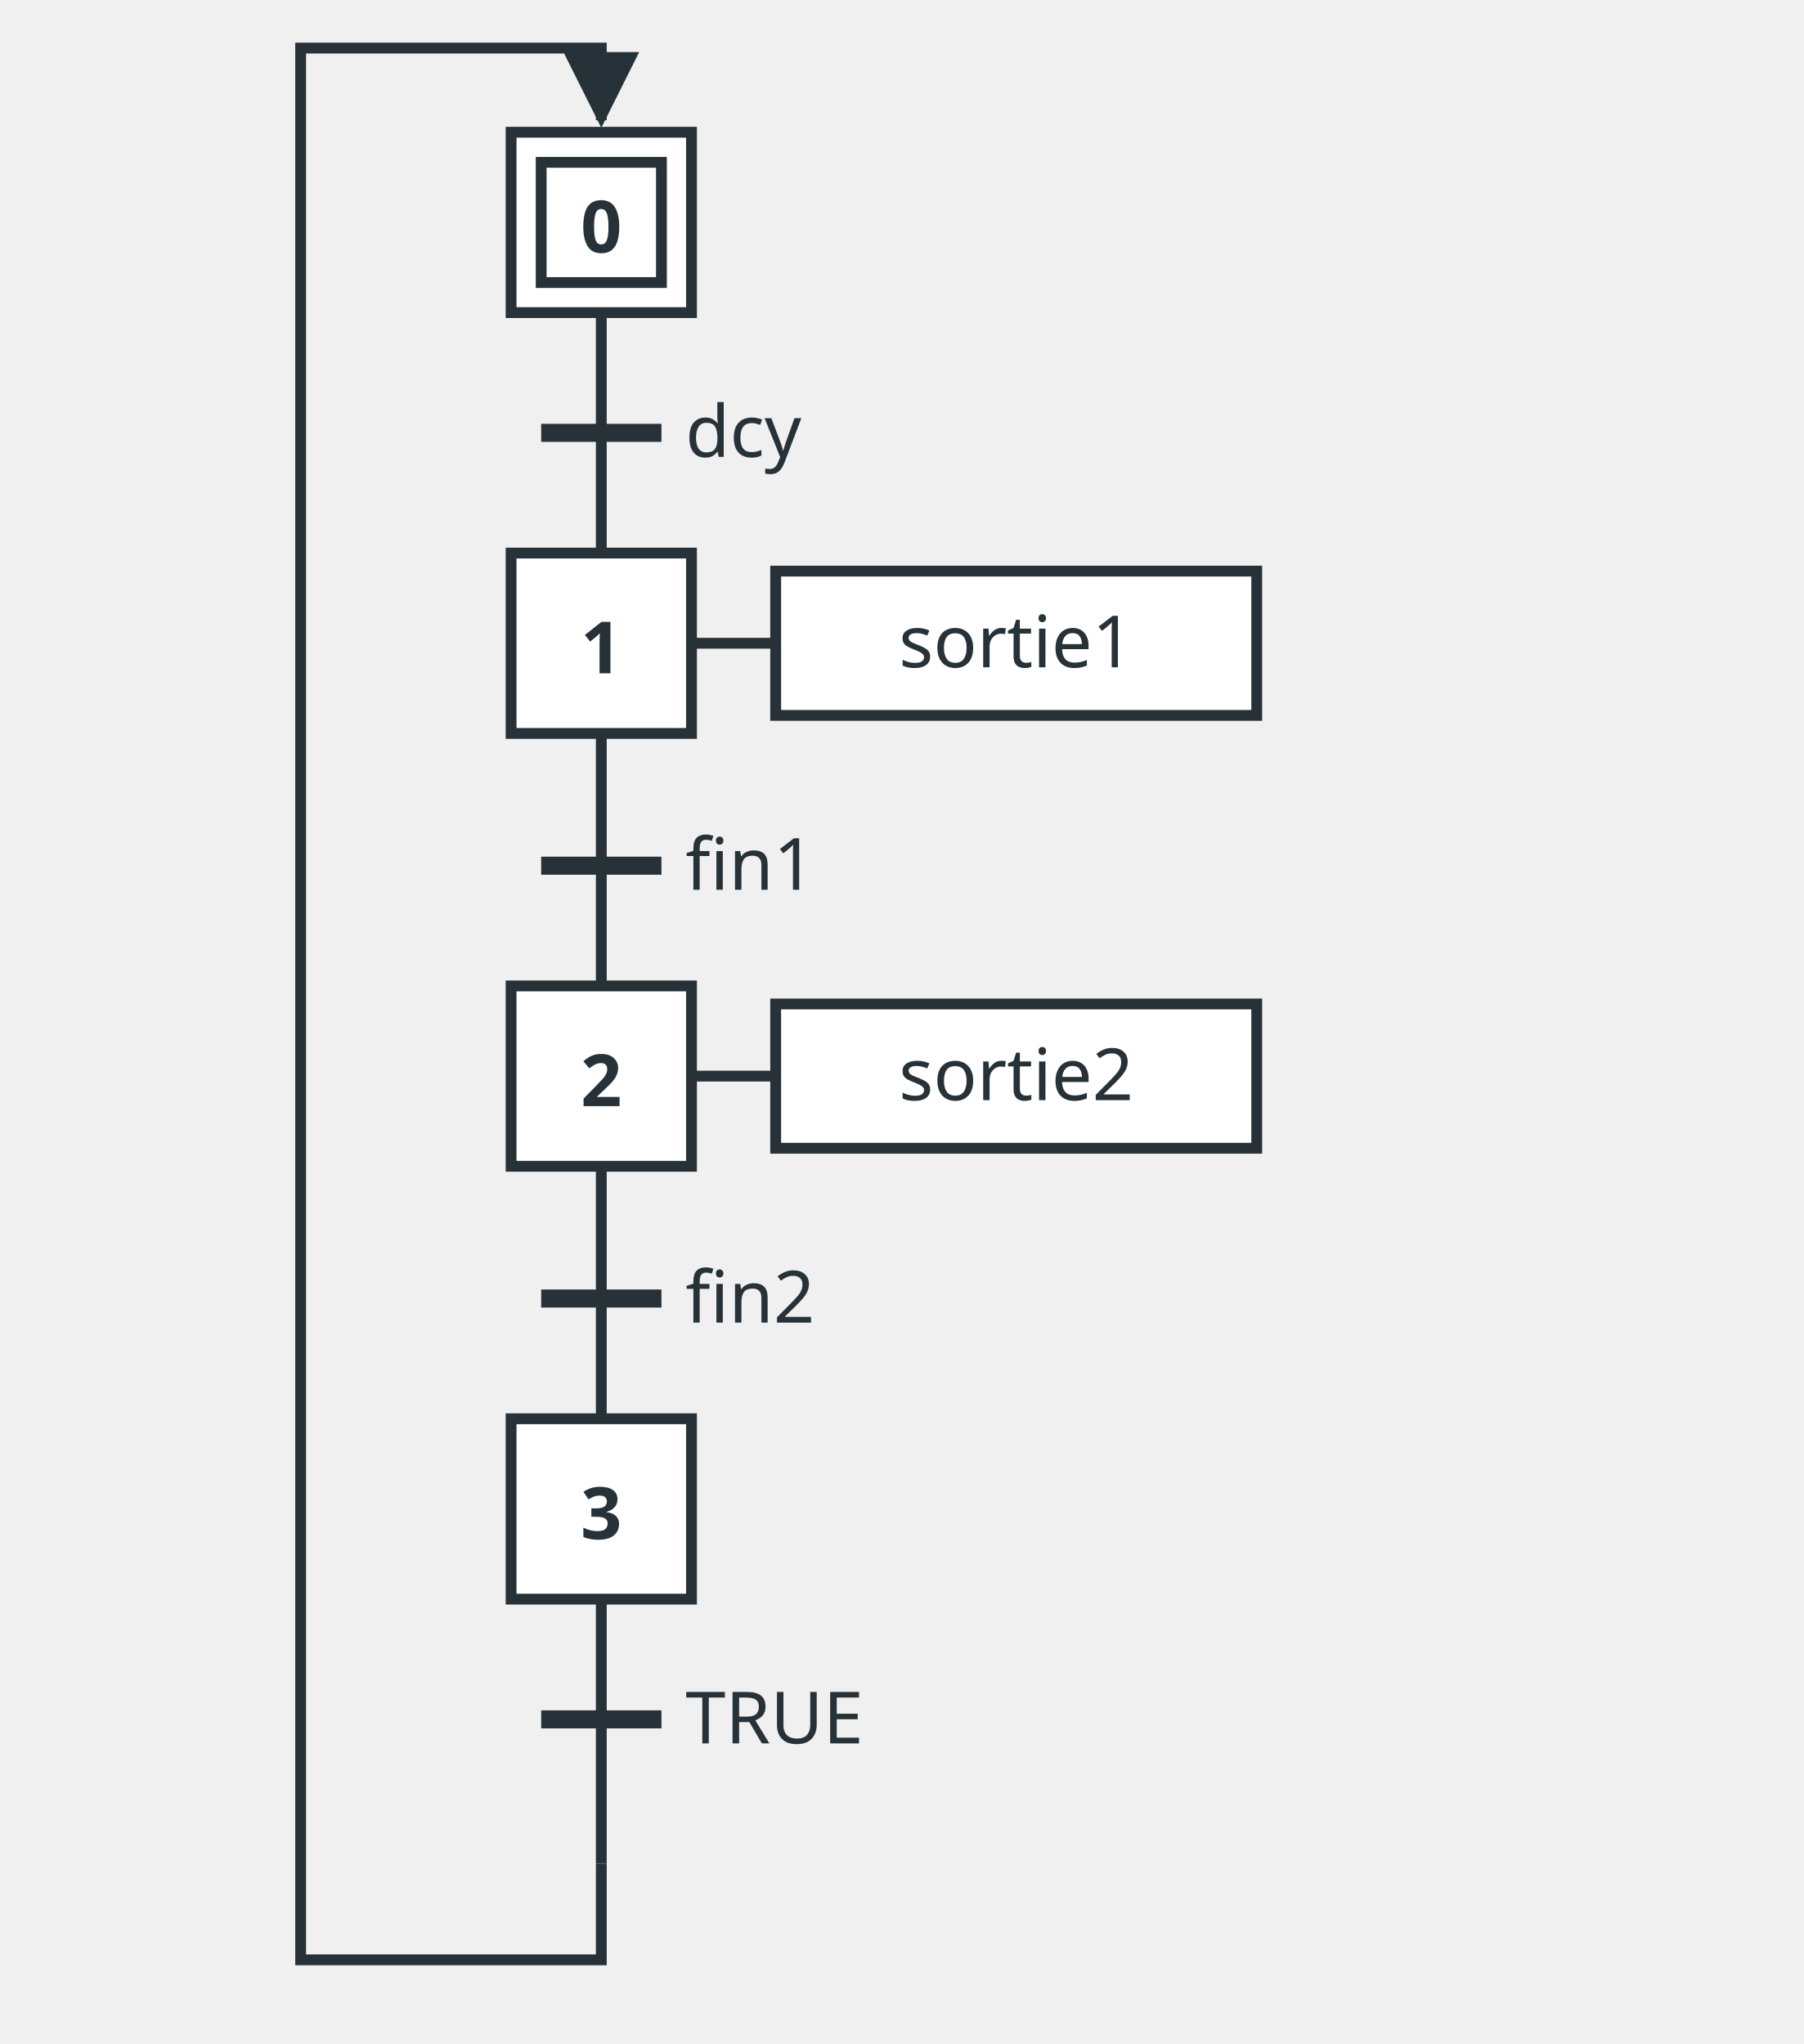
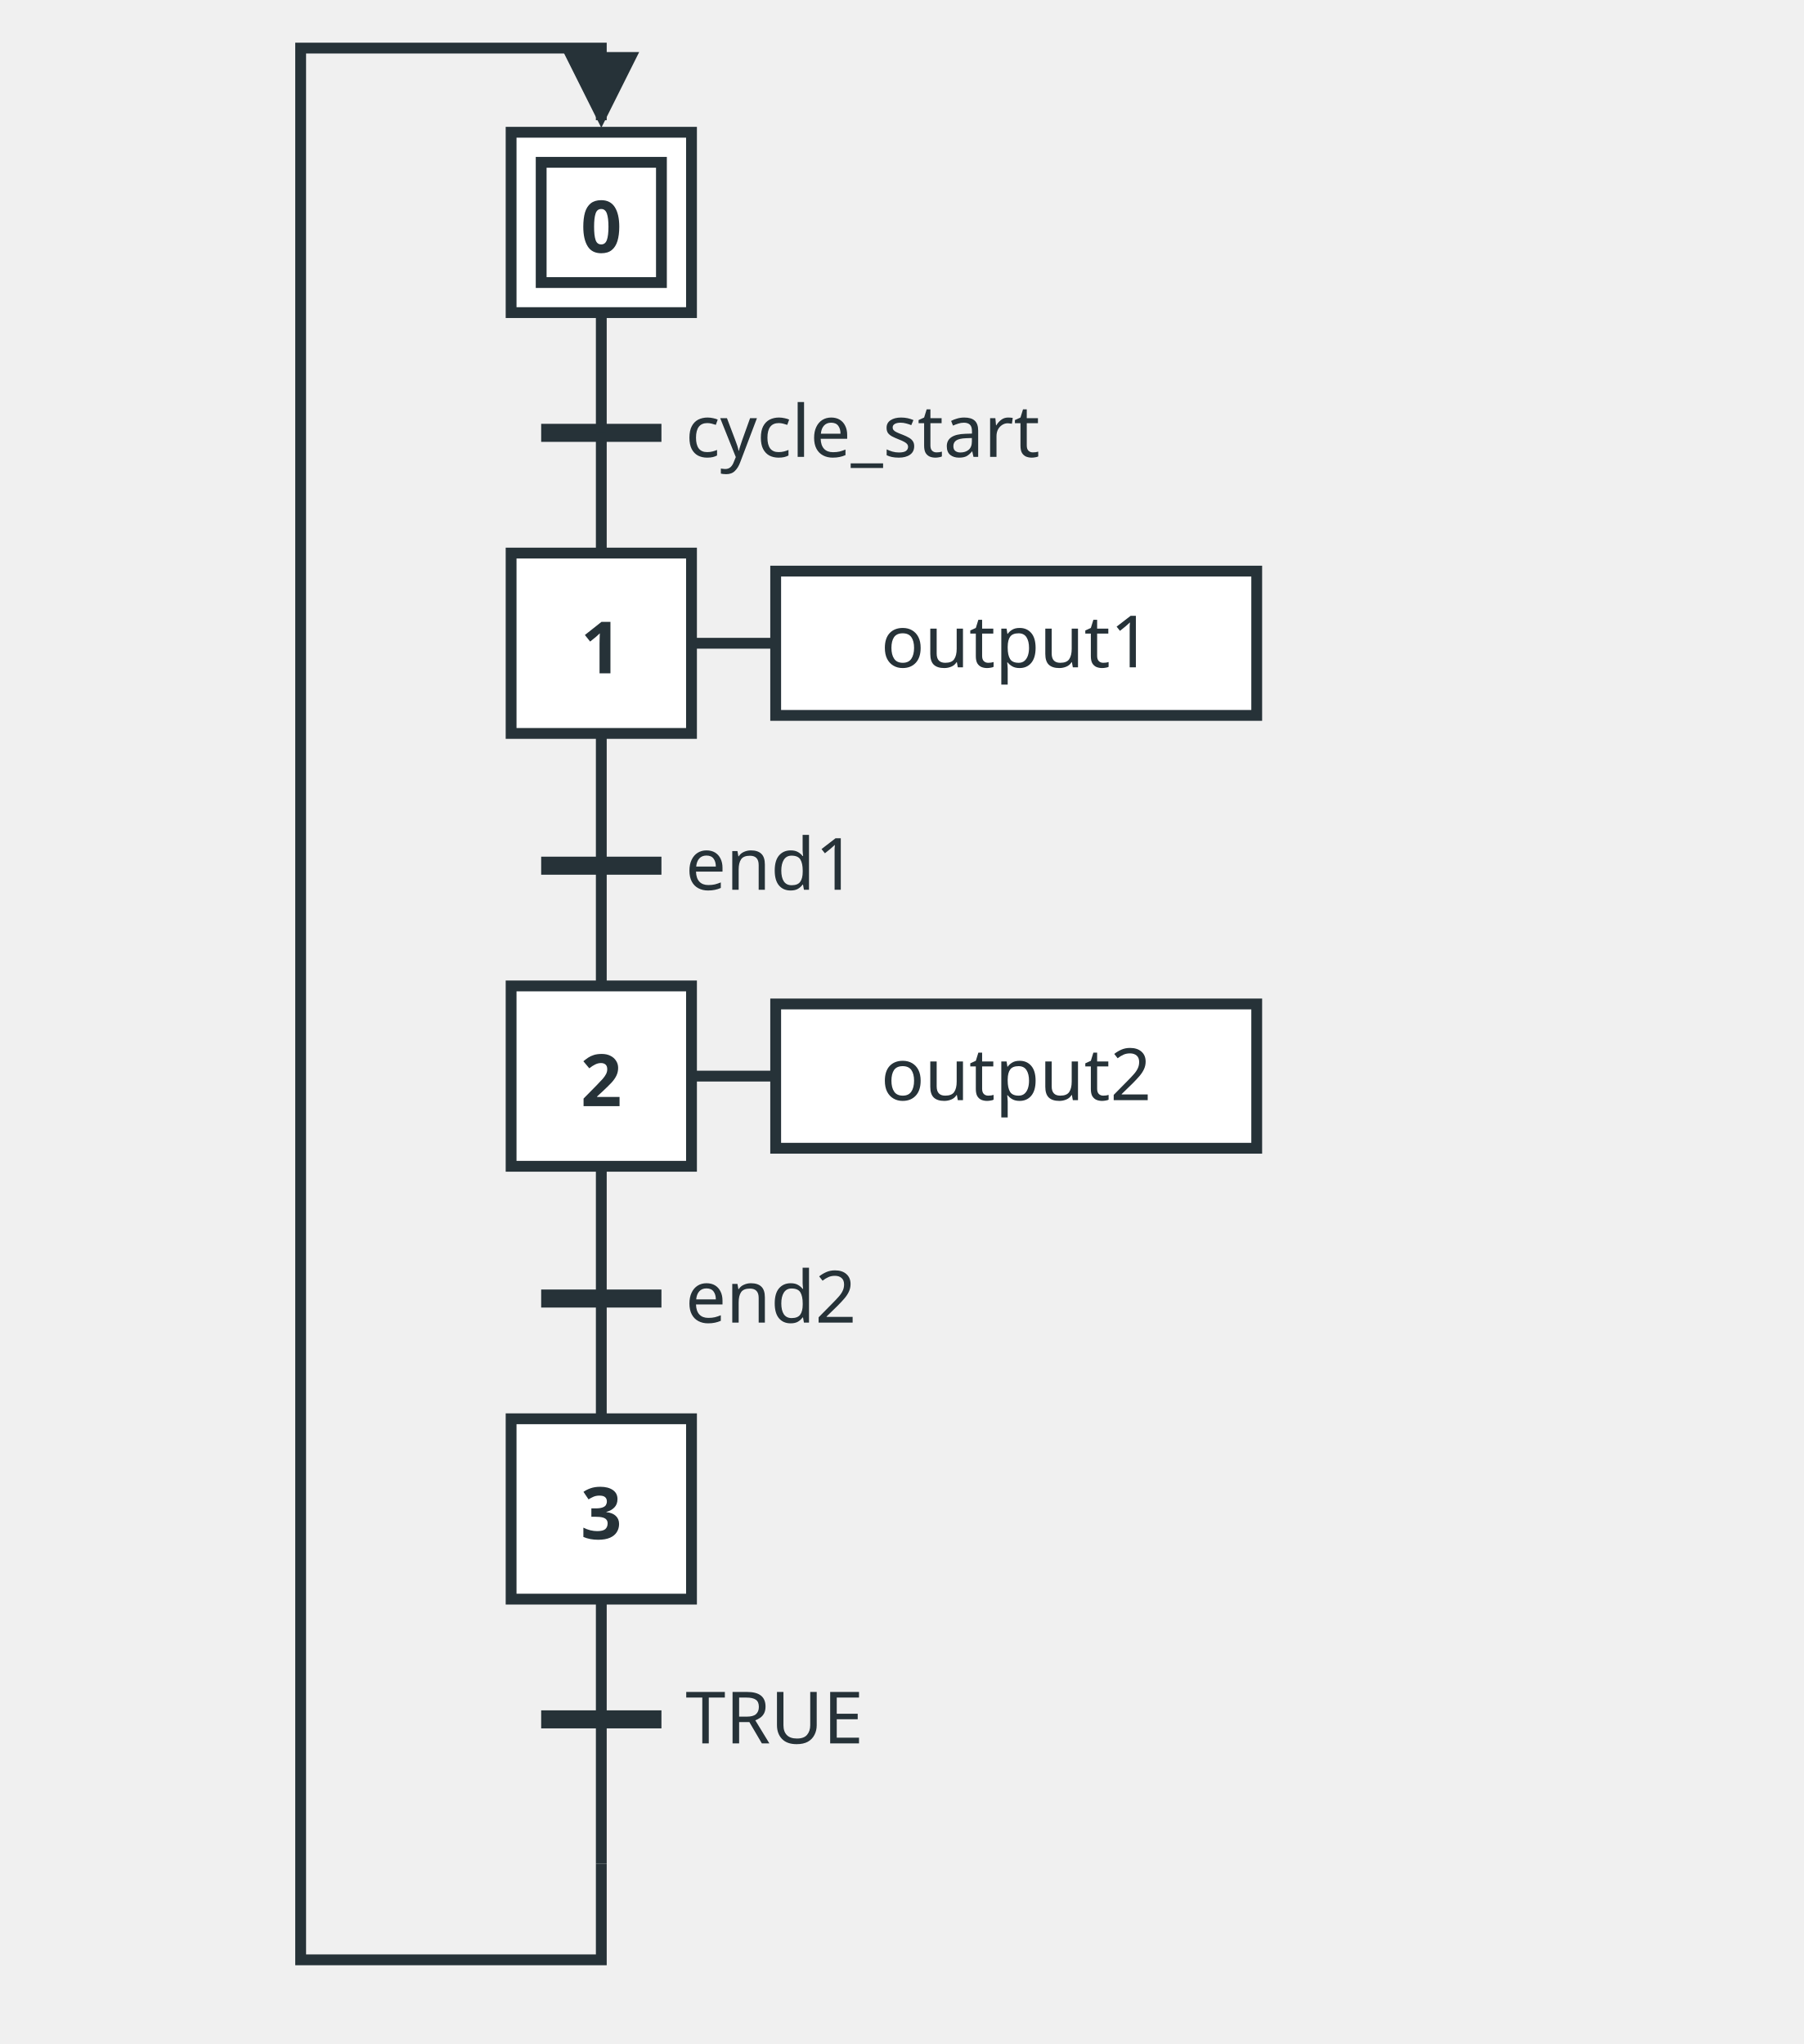
<svg xmlns="http://www.w3.org/2000/svg" viewBox="0 0 300 340" font-family="sans-serif">
  <defs>
    <marker id="arrow" viewBox="0 0 10 10" refX="9" refY="5" markerWidth="7" markerHeight="7" orient="auto">
      <path d="M 0 0 L 10 5 L 0 10 z" fill="#263238" />
    </marker>
  </defs>
  <rect x="85" y="22" width="30" height="30" fill="#fff" stroke="#263238" stroke-width="1.8" />
  <rect x="90" y="27" width="20" height="20" fill="none" stroke="#263238" stroke-width="1.8" />
  <text x="100" y="42" font-size="12" text-anchor="middle" fill="#263238" font-weight="bold">0</text>
  <line x1="100" y1="52" x2="100" y2="72" stroke="#263238" stroke-width="1.8" />
  <line x1="90" y1="72" x2="110" y2="72" stroke="#263238" stroke-width="3" />
-   <text x="114" y="76" font-size="12" text-anchor="start" fill="#263238">dcy</text>
+   <text x="114" y="76" font-size="12" text-anchor="start" fill="#263238">cycle_start</text>
  <line x1="100" y1="72" x2="100" y2="92" stroke="#263238" stroke-width="1.8" />
  <rect x="85" y="92" width="30" height="30" fill="#fff" stroke="#263238" stroke-width="1.8" />
  <text x="100" y="112" font-size="12" text-anchor="middle" fill="#263238" font-weight="bold">1</text>
  <rect x="129" y="95" width="80" height="24" fill="#fff" stroke="#263238" stroke-width="1.8" />
  <line x1="115" y1="107" x2="129" y2="107" stroke="#263238" stroke-width="1.8" />
-   <text x="169" y="111" font-size="12" text-anchor="middle" fill="#263238">sortie1</text>
+   <text x="169" y="111" font-size="12" text-anchor="middle" fill="#263238">output1</text>
  <line x1="100" y1="122" x2="100" y2="144" stroke="#263238" stroke-width="1.8" />
  <line x1="90" y1="144" x2="110" y2="144" stroke="#263238" stroke-width="3" />
-   <text x="114" y="148" font-size="12" text-anchor="start" fill="#263238">fin1</text>
+   <text x="114" y="148" font-size="12" text-anchor="start" fill="#263238">end1</text>
  <line x1="100" y1="144" x2="100" y2="164" stroke="#263238" stroke-width="1.8" />
  <rect x="85" y="164" width="30" height="30" fill="#fff" stroke="#263238" stroke-width="1.8" />
  <text x="100" y="184" font-size="12" text-anchor="middle" fill="#263238" font-weight="bold">2</text>
  <rect x="129" y="167" width="80" height="24" fill="#fff" stroke="#263238" stroke-width="1.8" />
  <line x1="115" y1="179" x2="129" y2="179" stroke="#263238" stroke-width="1.8" />
-   <text x="169" y="183" font-size="12" text-anchor="middle" fill="#263238">sortie2</text>
+   <text x="169" y="183" font-size="12" text-anchor="middle" fill="#263238">output2</text>
  <line x1="100" y1="194" x2="100" y2="216" stroke="#263238" stroke-width="1.8" />
  <line x1="90" y1="216" x2="110" y2="216" stroke="#263238" stroke-width="3" />
-   <text x="114" y="220" font-size="12" text-anchor="start" fill="#263238">fin2</text>
+   <text x="114" y="220" font-size="12" text-anchor="start" fill="#263238">end2</text>
  <line x1="100" y1="216" x2="100" y2="236" stroke="#263238" stroke-width="1.8" />
  <rect x="85" y="236" width="30" height="30" fill="#fff" stroke="#263238" stroke-width="1.8" />
  <text x="100" y="256" font-size="12" text-anchor="middle" fill="#263238" font-weight="bold">3</text>
  <line x1="100" y1="266" x2="100" y2="286" stroke="#263238" stroke-width="1.8" />
  <line x1="90" y1="286" x2="110" y2="286" stroke="#263238" stroke-width="3" />
  <text x="114" y="290" font-size="12" text-anchor="start" fill="#263238">TRUE</text>
  <line x1="100" y1="286" x2="100" y2="310" stroke="#263238" stroke-width="1.8" />
  <path d="M 100 310 V 326 H 50 V 8 H 100 V 20" fill="none" stroke="#263238" stroke-width="1.8" marker-end="url(#arrow)" />
</svg>
